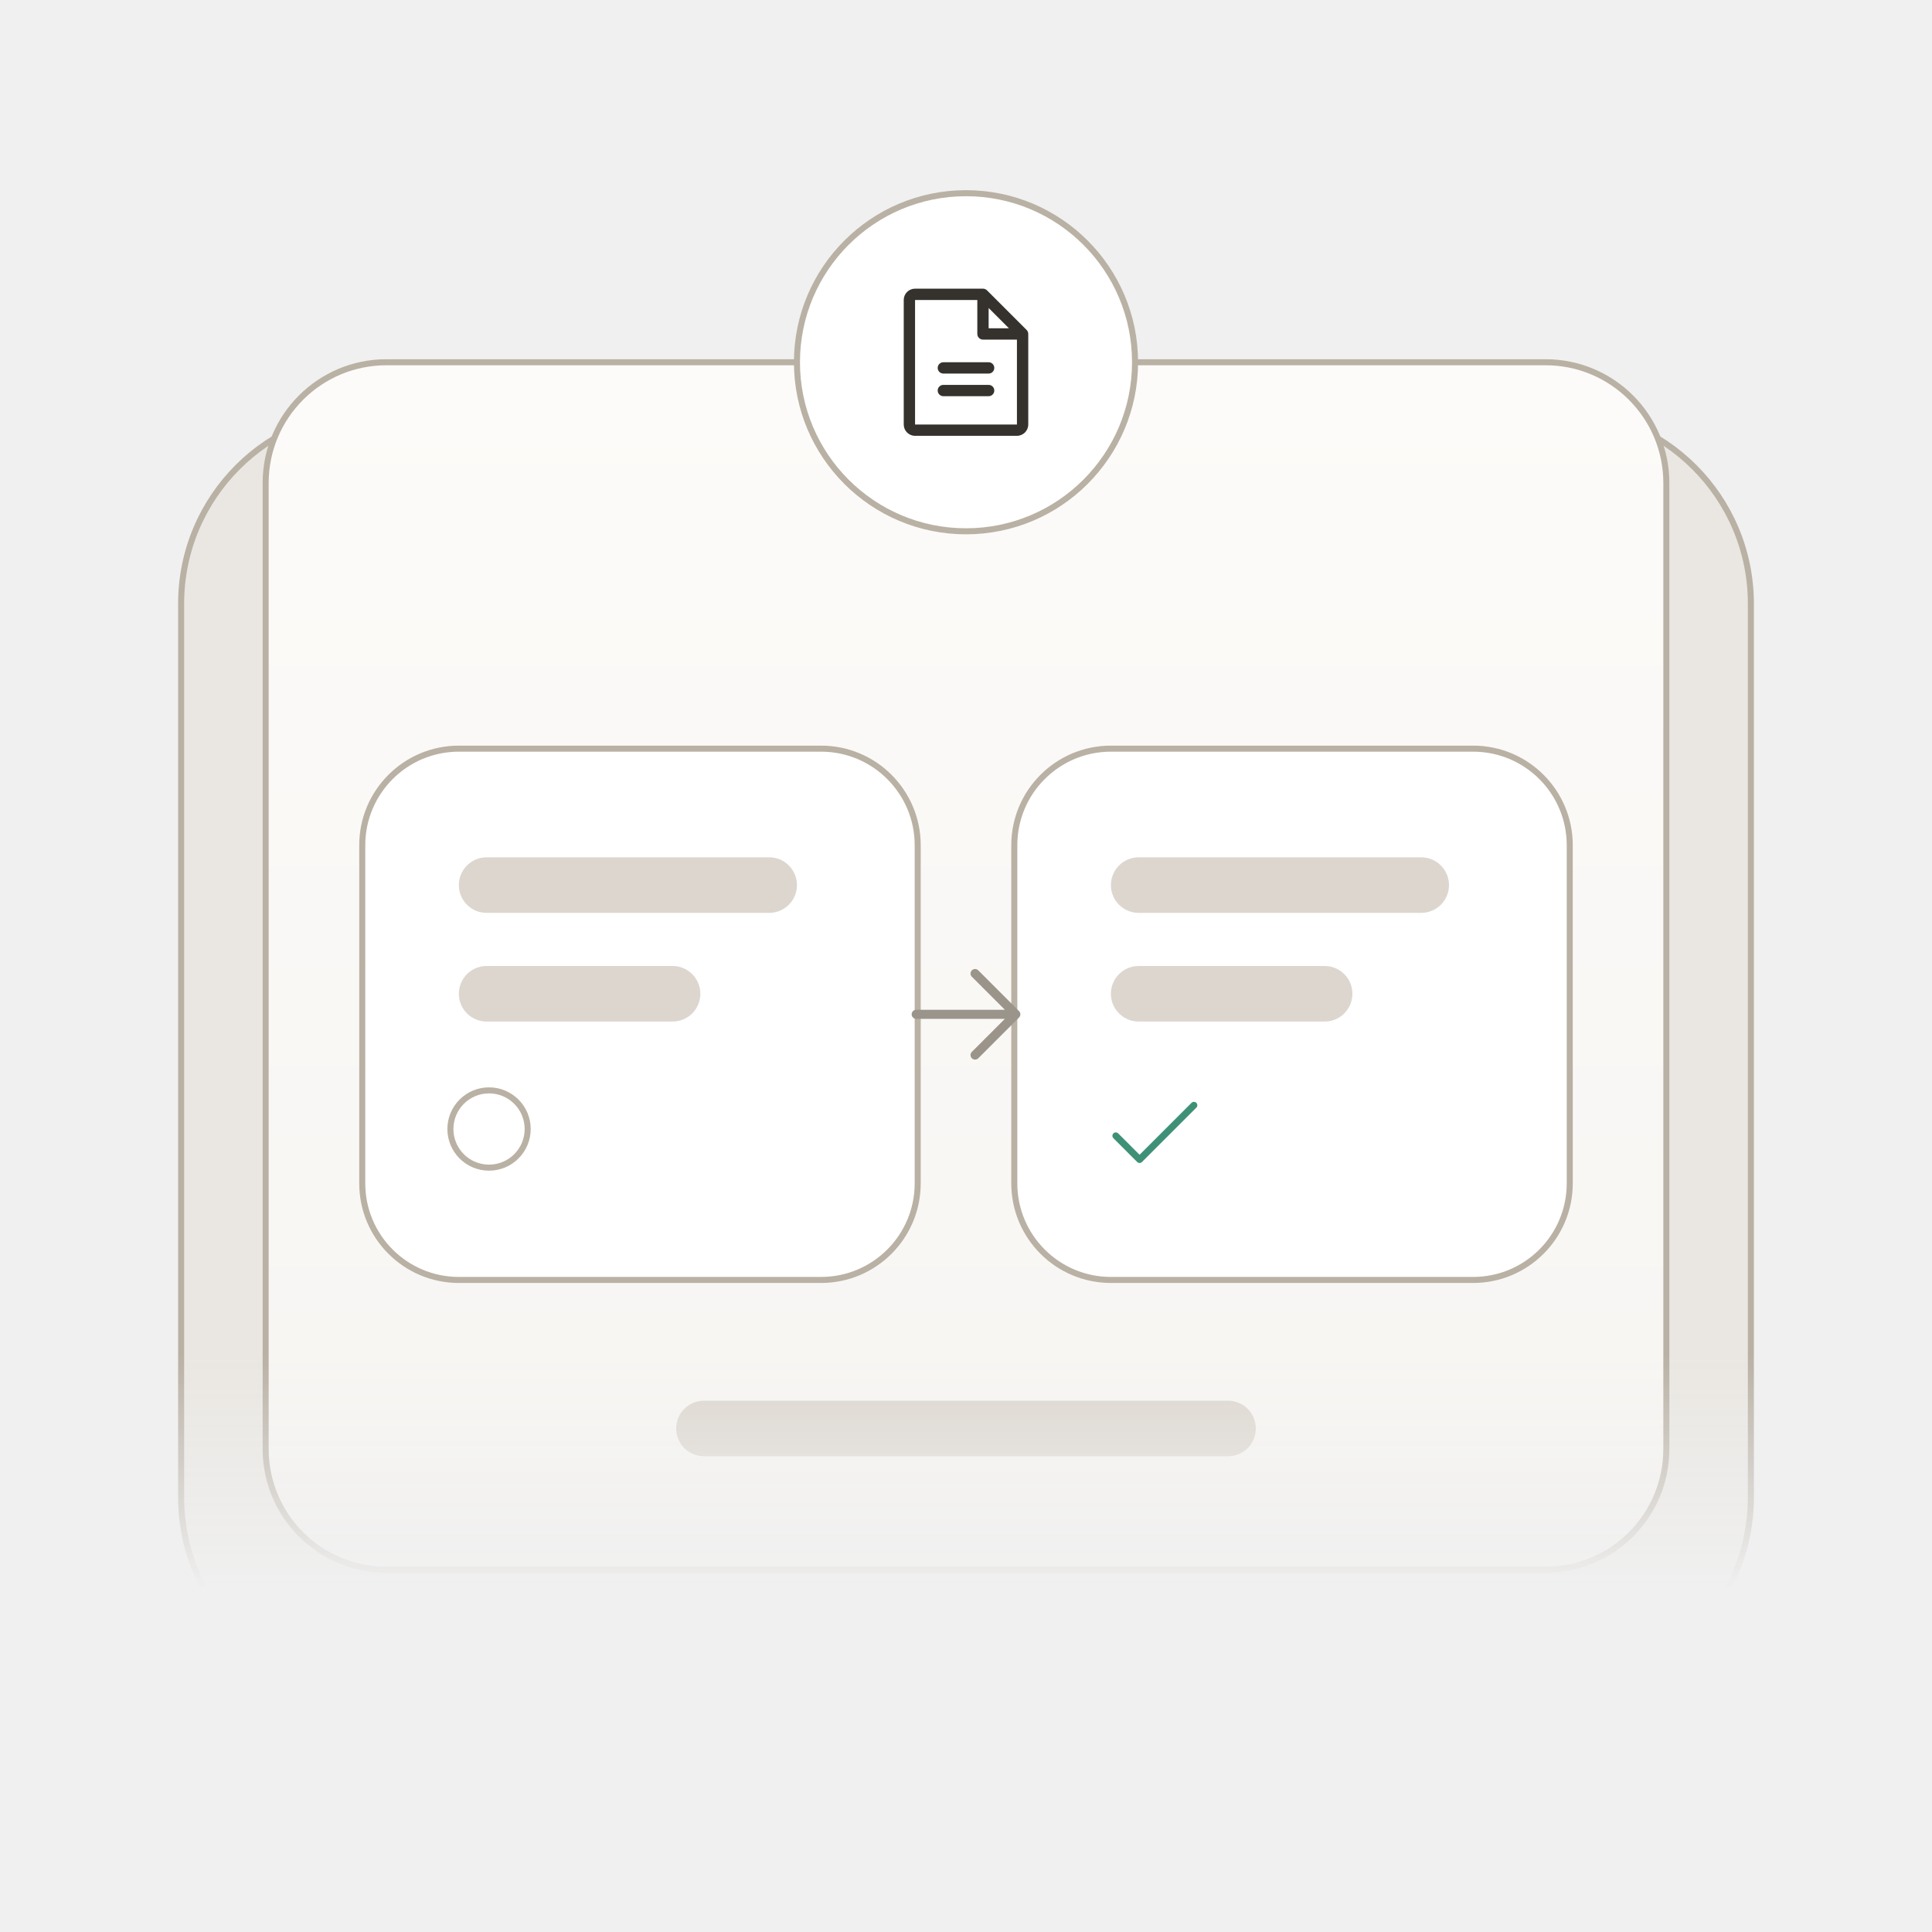
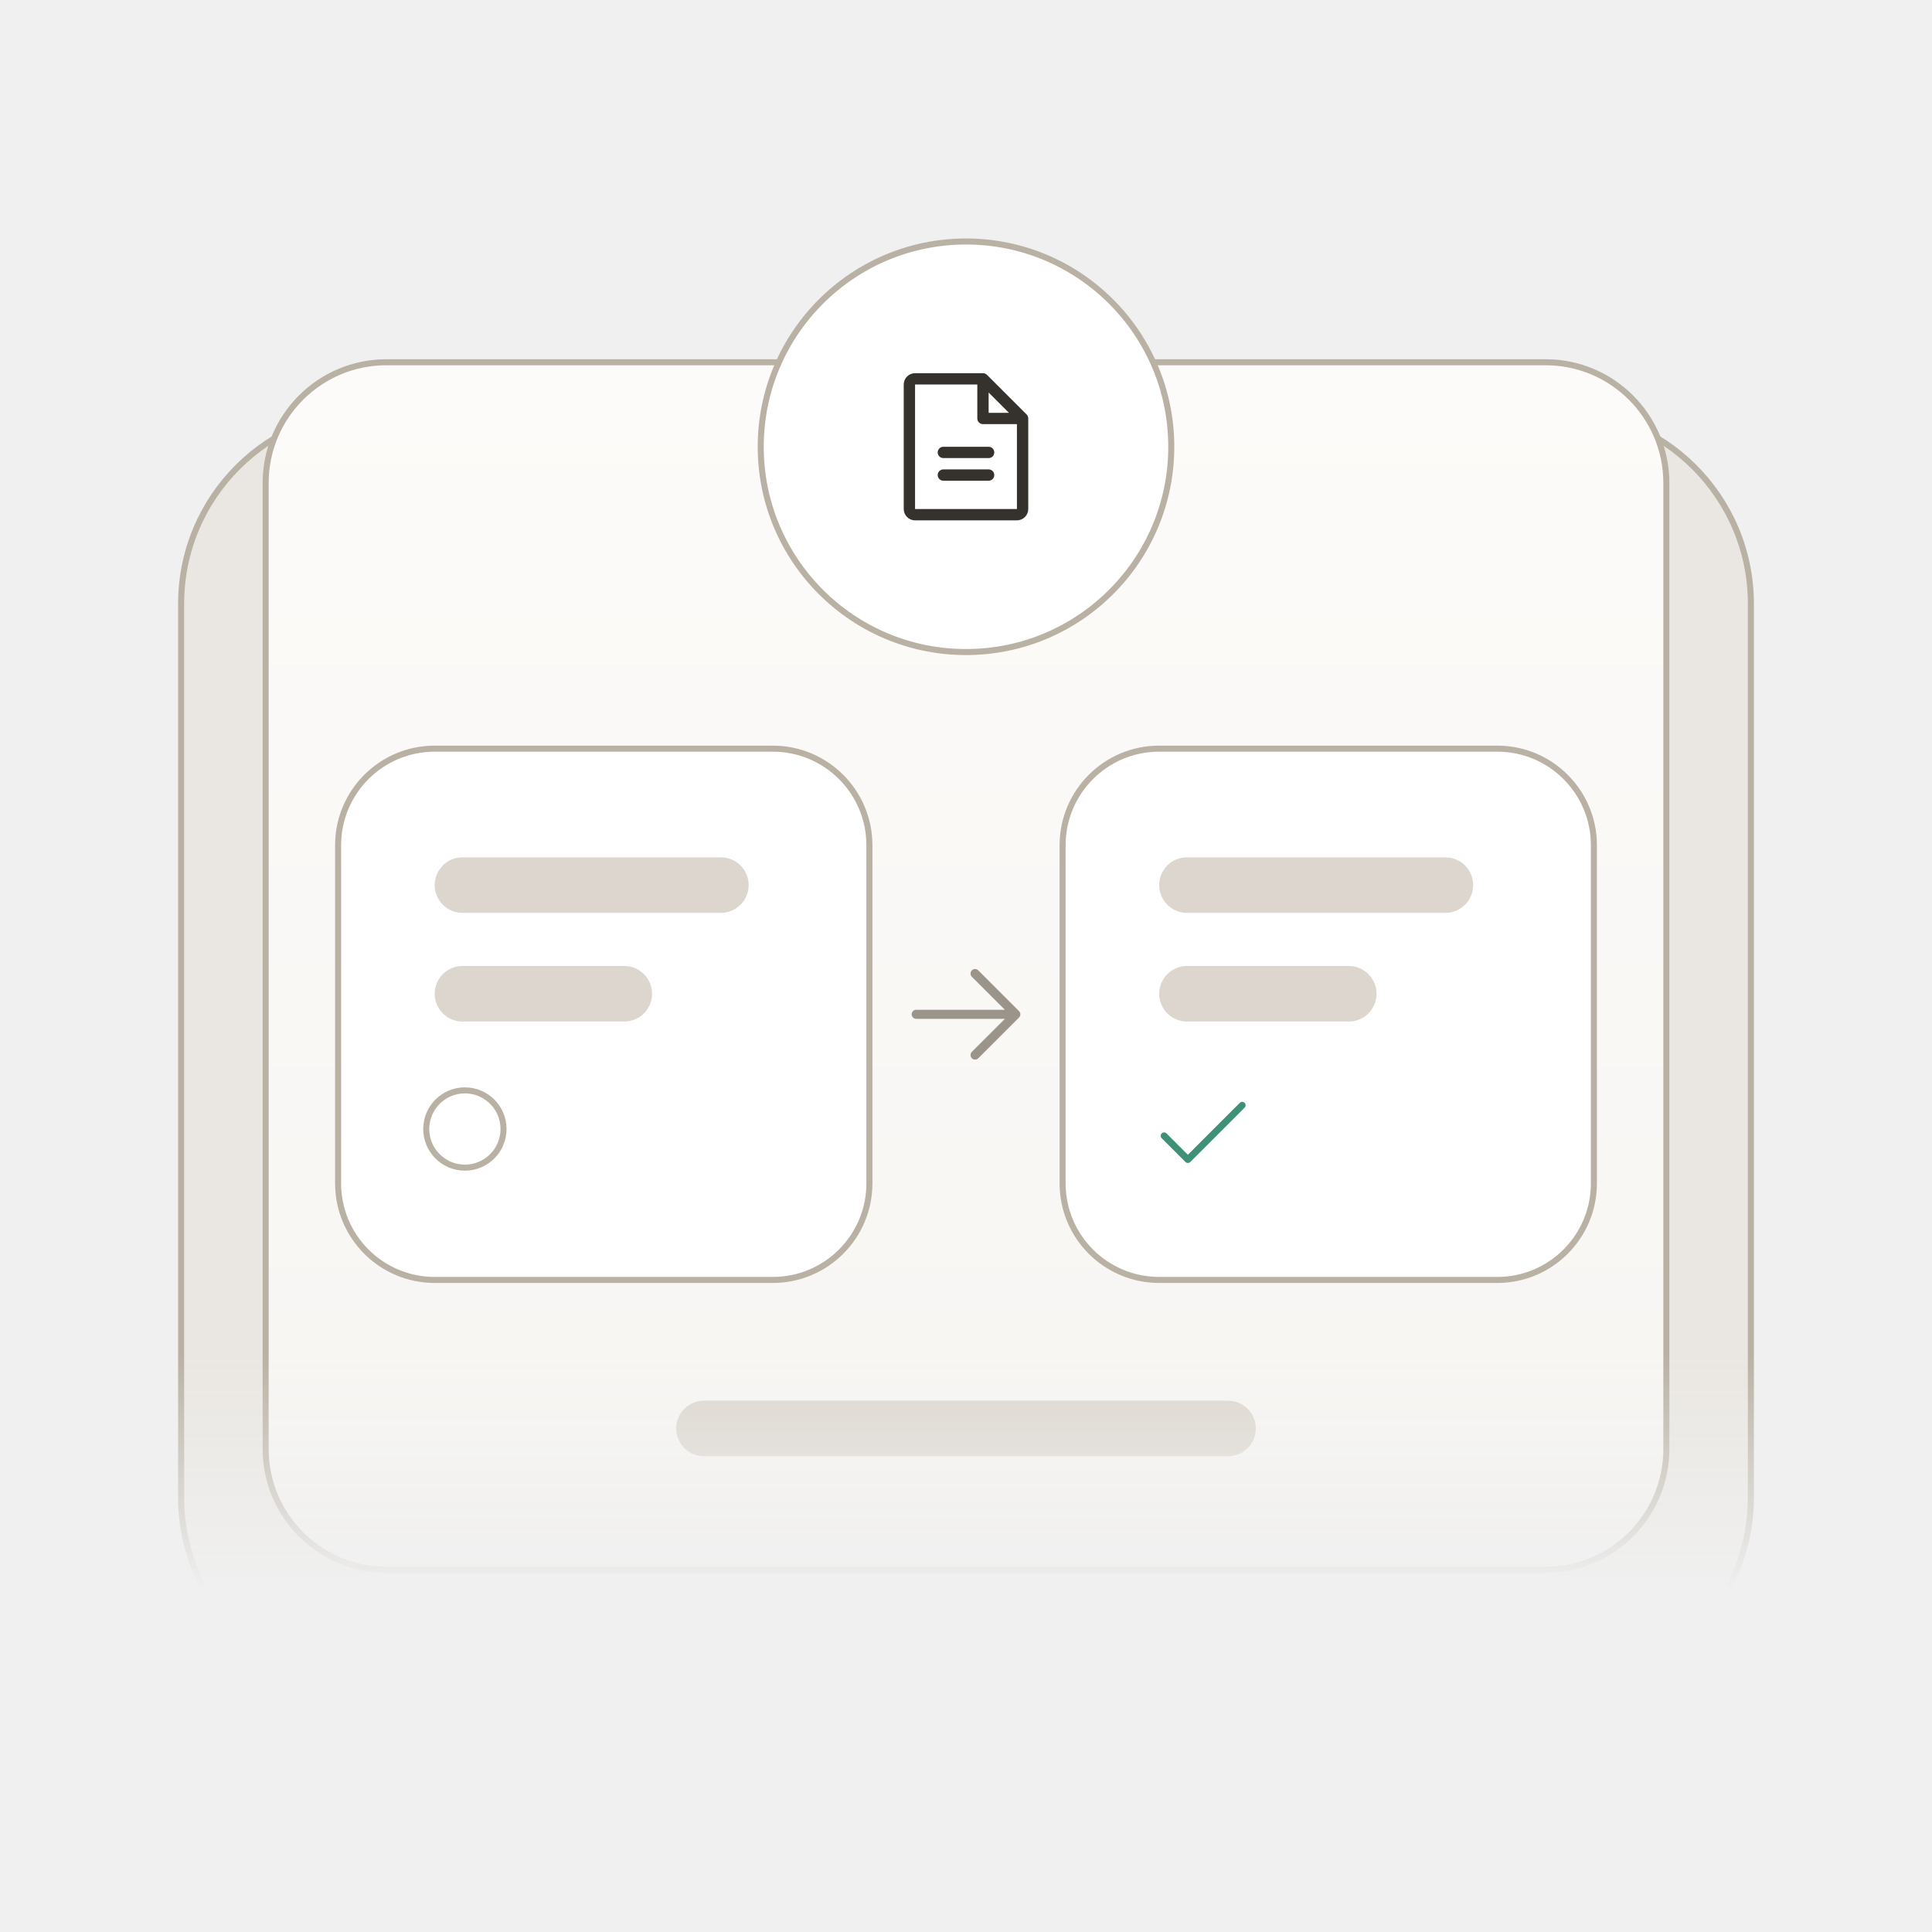
<svg xmlns="http://www.w3.org/2000/svg" viewBox="0 0 160 160" role="img" aria-label="App approval" class="il">
  <defs>
    <linearGradient id="fadeG-approval" x1="0" y1="0" x2="0" y2="1">
      <stop offset="0.7" stop-color="#fff" />
      <stop offset="0.82" stop-color="#000" />
    </linearGradient>
    <mask id="fade-approval">
      <rect width="160" height="160" fill="url(#fadeG-approval)" />
    </mask>
    <linearGradient id="panelG-approval" x1="0" y1="0" x2="0" y2="1">
      <stop offset="0" stop-color="#FCFBF9" />
      <stop offset="1" stop-color="#F7F5F2" />
    </linearGradient>
    <filter id="lift-approval" x="-60%" y="-60%" width="220%" height="220%">
      <feDropShadow dx="0" dy="2" stdDeviation="2.6" flood-color="#4A3F33" flood-opacity="0.16" />
    </filter>
    <filter id="liftL-approval" x="-60%" y="-60%" width="220%" height="220%">
      <feDropShadow dx="0" dy="4" stdDeviation="5" flood-color="#4A3F33" flood-opacity="0.16" />
    </filter>
  </defs>
  <g mask="url(#fade-approval)">
    <rect x="15" y="34" width="130" height="106" rx="16" fill="#EAE7E2" stroke="#B9B1A4" stroke-width="0.5" />
    <rect x="22" y="30" width="116" height="100" rx="10" fill="url(#panelG-approval)" stroke="#B9B1A4" stroke-width="0.5" />
    <g>
-       <rect x="30.0" y="62.0" width="46.0" height="44.0" rx="8.0" fill="#FFFFFF" stroke="#B9B1A4" stroke-width="0.5" />
+       <rect x="28.0" y="62.0" width="44.0" height="44.0" rx="8.0" fill="#FFFFFF" stroke="#B9B1A4" stroke-width="0.5" />
    </g>
-     <rect x="38.0" y="71.0" width="28.0" height="4.6" rx="2.30" fill="#DCD6CE" />
-     <rect x="38.0" y="80.0" width="20.0" height="4.6" rx="2.30" fill="#DCD6CE" />
-     <circle cx="40.5" cy="93.5" r="3.2" fill="none" stroke="#B9B1A4" stroke-width="0.5" />
+     <rect x="36.0" y="71.0" width="26.0" height="4.6" rx="2.30" fill="#DCD6CE" />
+     <rect x="36.0" y="80.0" width="18.0" height="4.6" rx="2.30" fill="#DCD6CE" />
+     <circle cx="38.5" cy="93.5" r="3.2" fill="none" stroke="#B9B1A4" stroke-width="0.5" />
    <g>
-       <rect x="84.0" y="62.0" width="46.0" height="44.0" rx="8.0" fill="#FFFFFF" stroke="#B9B1A4" stroke-width="0.5" />
+       <rect x="88.0" y="62.0" width="44.0" height="44.0" rx="8.0" fill="#FFFFFF" stroke="#B9B1A4" stroke-width="0.5" />
    </g>
-     <rect x="92.0" y="71.0" width="28.0" height="4.6" rx="2.30" fill="#DCD6CE" />
-     <rect x="92.0" y="80.0" width="20.0" height="4.6" rx="2.30" fill="#DCD6CE" />
-     <g transform="translate(91.00 89.00) scale(0.03516)" fill="#3E9077">
+     <rect x="96.0" y="71.0" width="26.0" height="4.6" rx="2.30" fill="#DCD6CE" />
+     <rect x="96.0" y="80.0" width="18.0" height="4.6" rx="2.30" fill="#DCD6CE" />
+     <g transform="translate(95.00 89.00) scale(0.03516)" fill="#3E9077">
      <path d="M229.66,77.66l-128,128a8,8,0,0,1-11.32,0l-56-56a8,8,0,0,1,11.32-11.32L96,188.69,218.34,66.34a8,8,0,0,1,11.32,11.32Z" />
    </g>
    <g transform="translate(74.00 78.00) scale(0.04688)" fill="#9B948A">
      <path d="M221.66,133.66l-72,72a8,8,0,0,1-11.32-11.32L196.69,136H40a8,8,0,0,1,0-16H196.69L138.34,61.66a8,8,0,0,1,11.32-11.32l72,72A8,8,0,0,1,221.66,133.66Z" />
    </g>
    <rect x="56.0" y="116.0" width="48.0" height="4.6" rx="2.30" fill="#DCD6CE" />
  </g>
  <g>
-     <circle cx="80" cy="30" r="14" fill="#FFFFFF" stroke="#B9B1A4" stroke-width="0.5" />
+     <circle cx="80" cy="37" r="17" fill="#FFFFFF" stroke="#B9B1A4" stroke-width="0.5" />
  </g>
-   <g transform="translate(72.50 22.50) scale(0.05859)" fill="#35322D">
+   <g transform="translate(72.50 29.50) scale(0.05859)" fill="#35322D">
    <path d="M213.66,82.34l-56-56A8,8,0,0,0,152,24H56A16,16,0,0,0,40,40V216a16,16,0,0,0,16,16H200a16,16,0,0,0,16-16V88A8,8,0,0,0,213.66,82.34ZM160,51.31,188.69,80H160ZM200,216H56V40h88V88a8,8,0,0,0,8,8h48V216Zm-32-80a8,8,0,0,1-8,8H96a8,8,0,0,1,0-16h64A8,8,0,0,1,168,136Zm0,32a8,8,0,0,1-8,8H96a8,8,0,0,1,0-16h64A8,8,0,0,1,168,168Z" />
  </g>
</svg>
